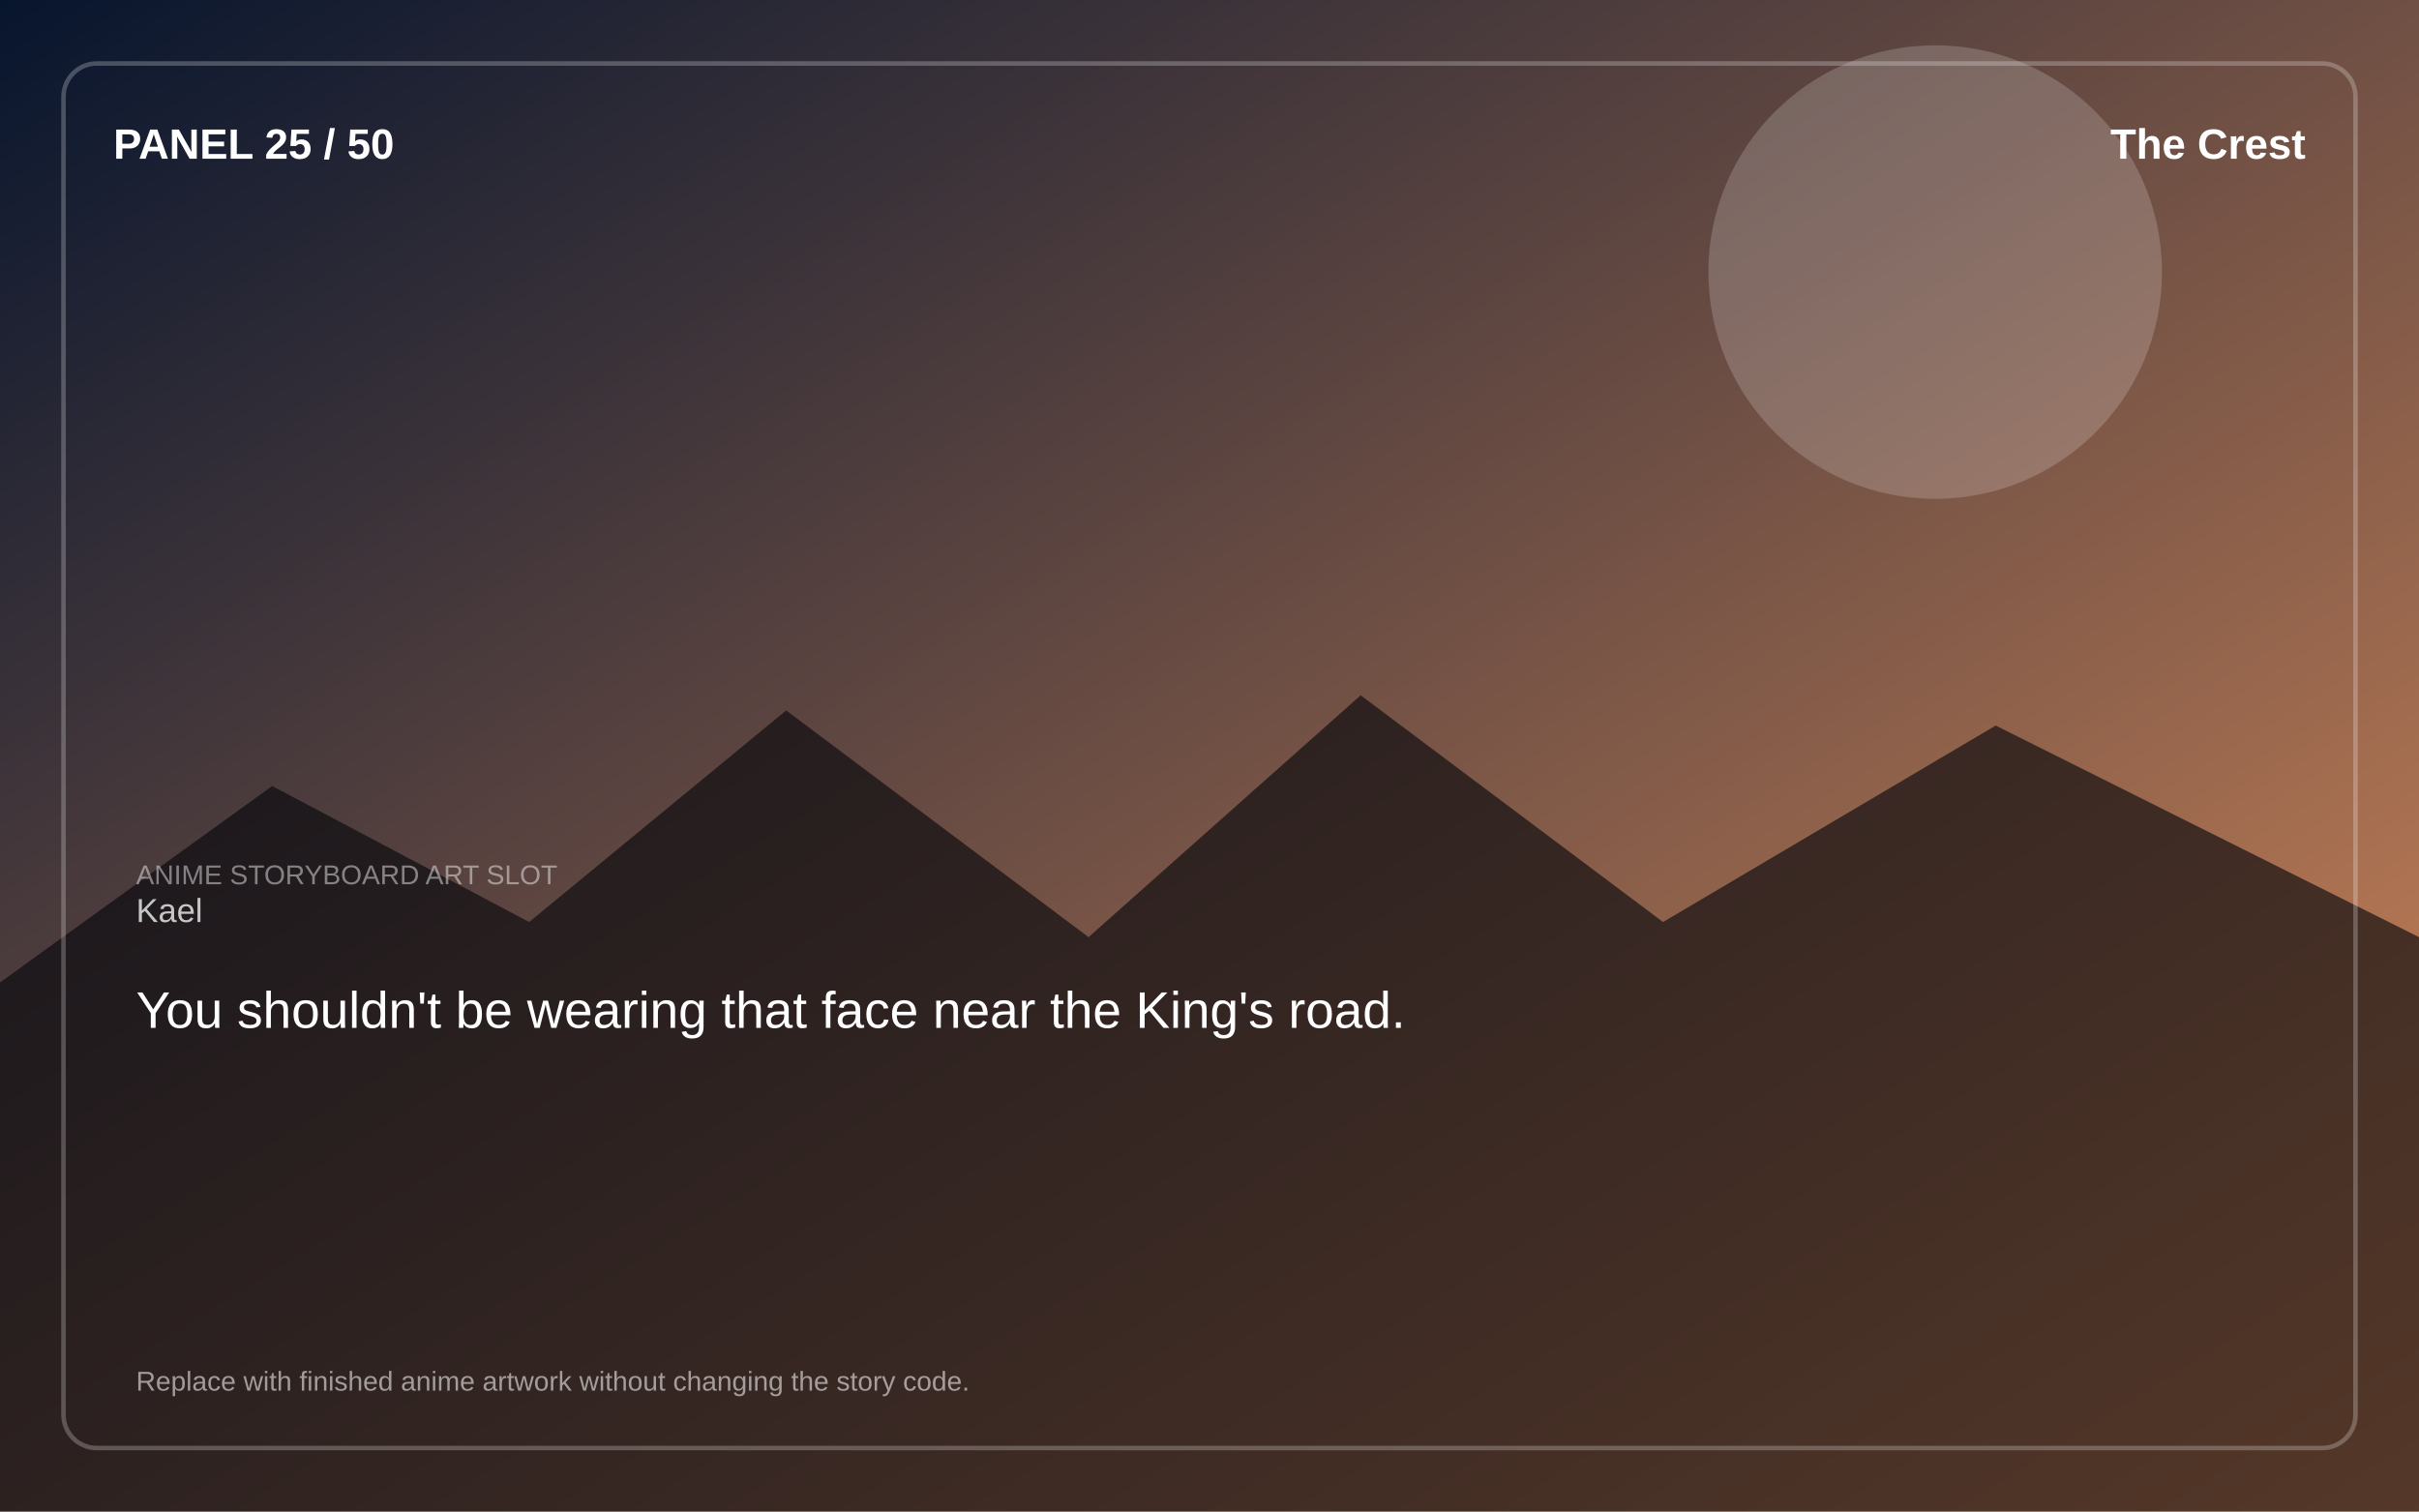
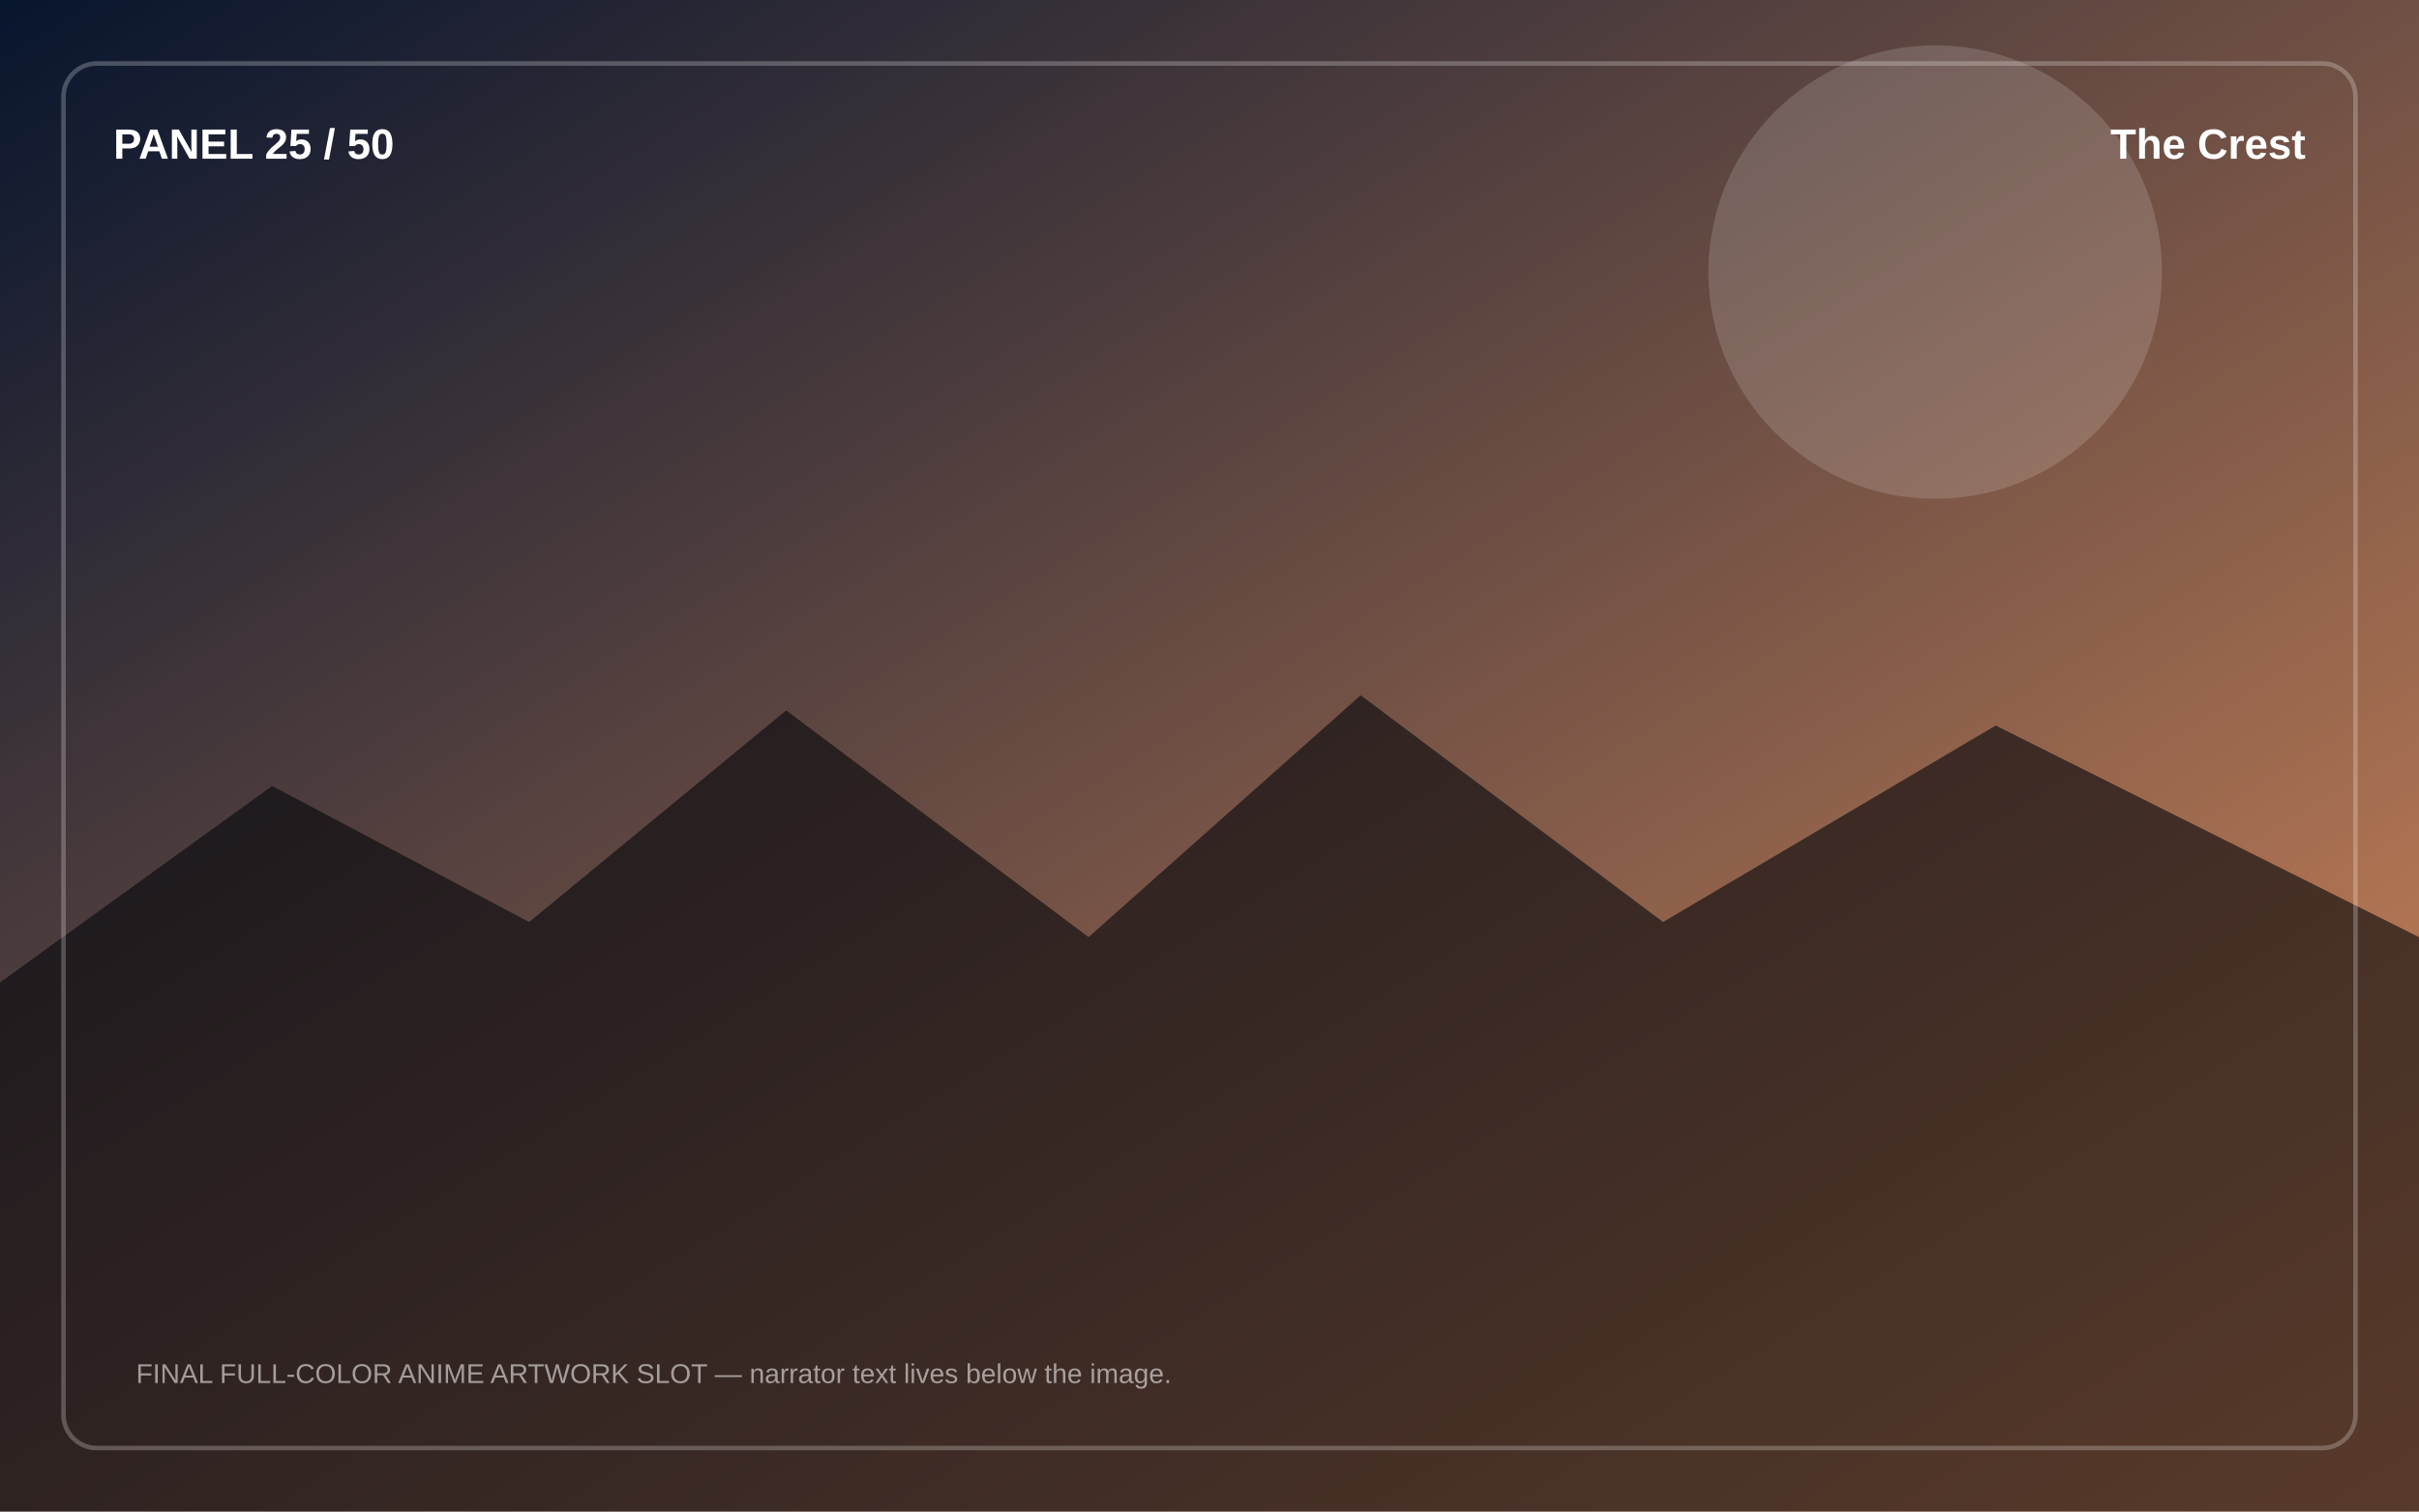
- <svg xmlns="http://www.w3.org/2000/svg" width="1600" height="1000">
+ <svg xmlns="http://www.w3.org/2000/svg" width="1600" height="1000" viewBox="0 0 1600 1000">
  <defs>
    <linearGradient id="g" x1="0" y1="0" x2="1" y2="1">
      <stop stop-color="#07152e" />
      <stop offset="1" stop-color="#d98b5b" />
    </linearGradient>
  </defs>
  <rect width="1600" height="1000" fill="url(#g)" />
-   <circle cx="1280" cy="180" r="150" fill="#fff" opacity=".18" />
-   <path d="M0 650 L180 520 350 610 520 470 720 620 900 460 1100 610 1320 480 1600 620 1600 1000 0 1000Z" fill="#03050a" opacity=".62" />
+   <circle cx="1280" cy="180" r="150" fill="#fff" opacity=".15" />
+   <path d="M0 650 L180 520 350 610 520 470 720 620 900 460 1100 610 1320 480 1600 620 1600 1000 0 1000Z" fill="#03050a" opacity=".60" />
  <rect x="42" y="42" width="1516" height="916" rx="22" fill="none" stroke="#fff" stroke-opacity=".24" stroke-width="3" />
  <text x="75" y="105" fill="#fff" font-family="Arial,sans-serif" font-size="28" font-weight="700">PANEL 25 / 50</text>
  <text x="1525" y="105" text-anchor="end" fill="#fff" font-family="Arial,sans-serif" font-size="28" font-weight="700">The Crest</text>
-   <text x="90" y="610" fill="#fff" opacity=".75" font-family="Arial,sans-serif" font-size="22">Kael</text>
-   <text x="90" y="585" fill="#fff" opacity=".45" font-family="Arial,sans-serif" font-size="18">ANIME STORYBOARD ART SLOT</text>
-   <text x="90" y="680" fill="#fff" font-family="Arial,sans-serif" font-size="34">You shouldn't be wearing that face near the King's road.</text>
-   <text x="90" y="920" fill="#fff" opacity=".55" font-family="Arial,sans-serif" font-size="18">Replace with finished anime artwork without changing the story code.</text>
+   <text x="90" y="915" fill="#fff" opacity=".55" font-family="Arial,sans-serif" font-size="18">FINAL FULL-COLOR ANIME ARTWORK SLOT — narrator text lives below the image.</text>
</svg>
